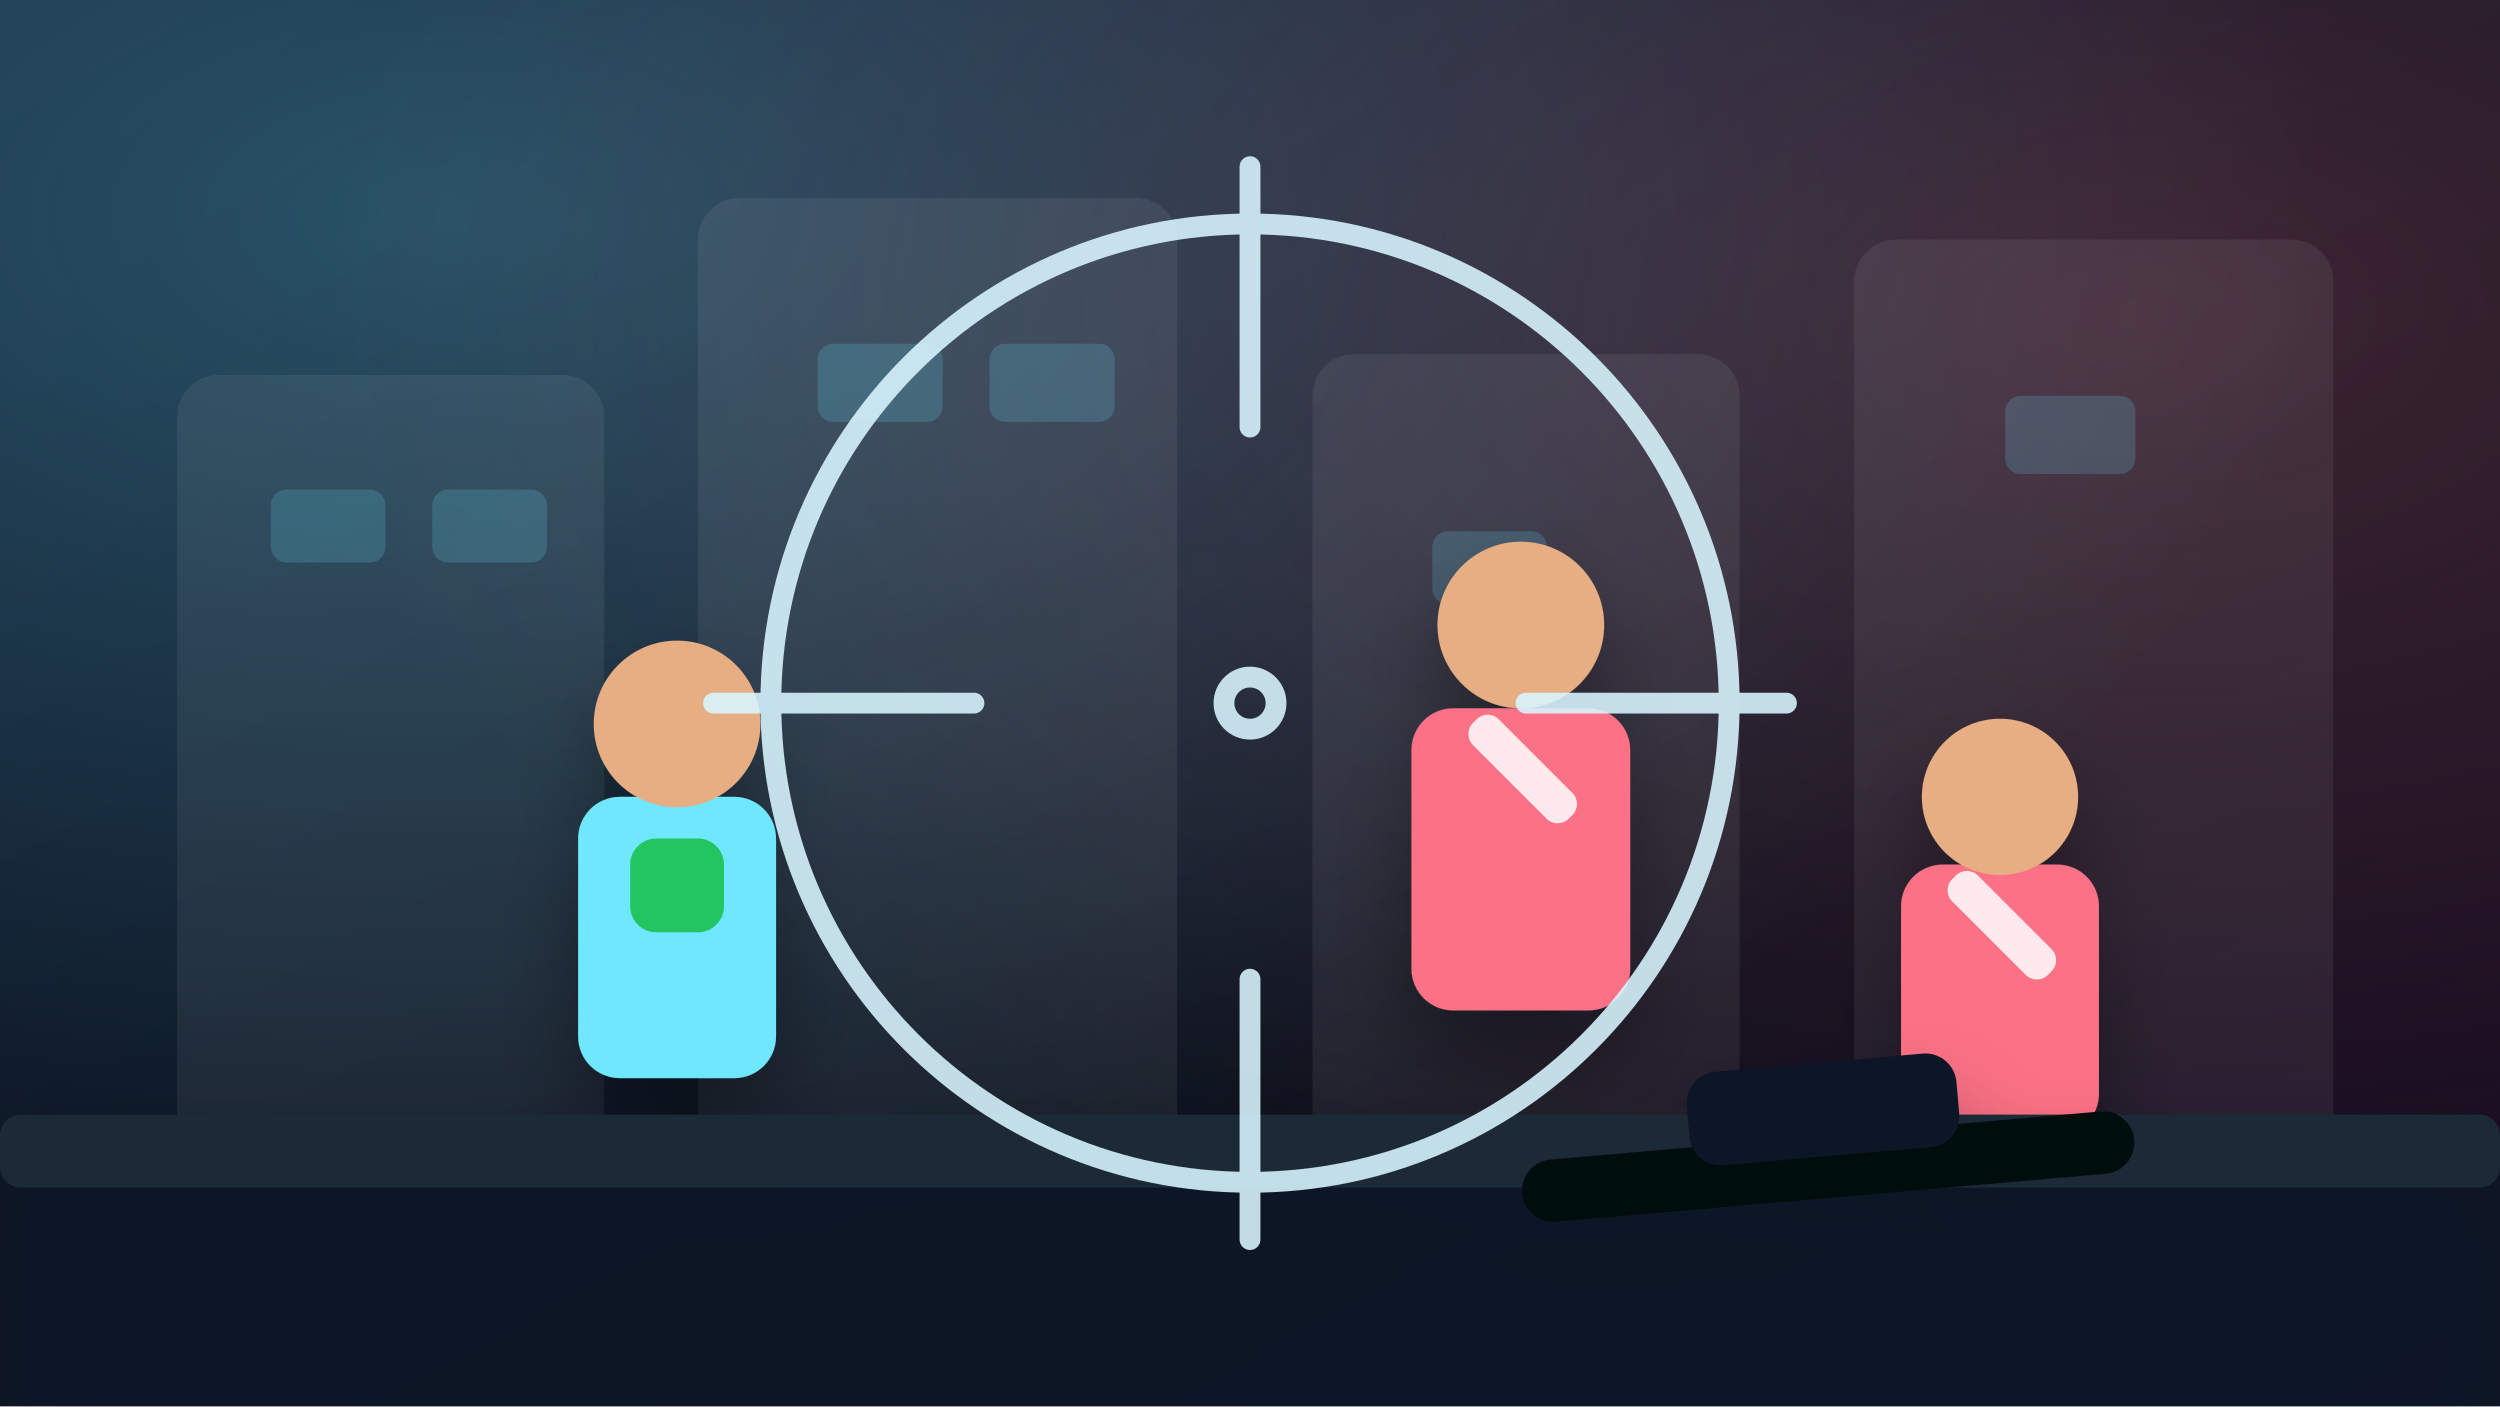
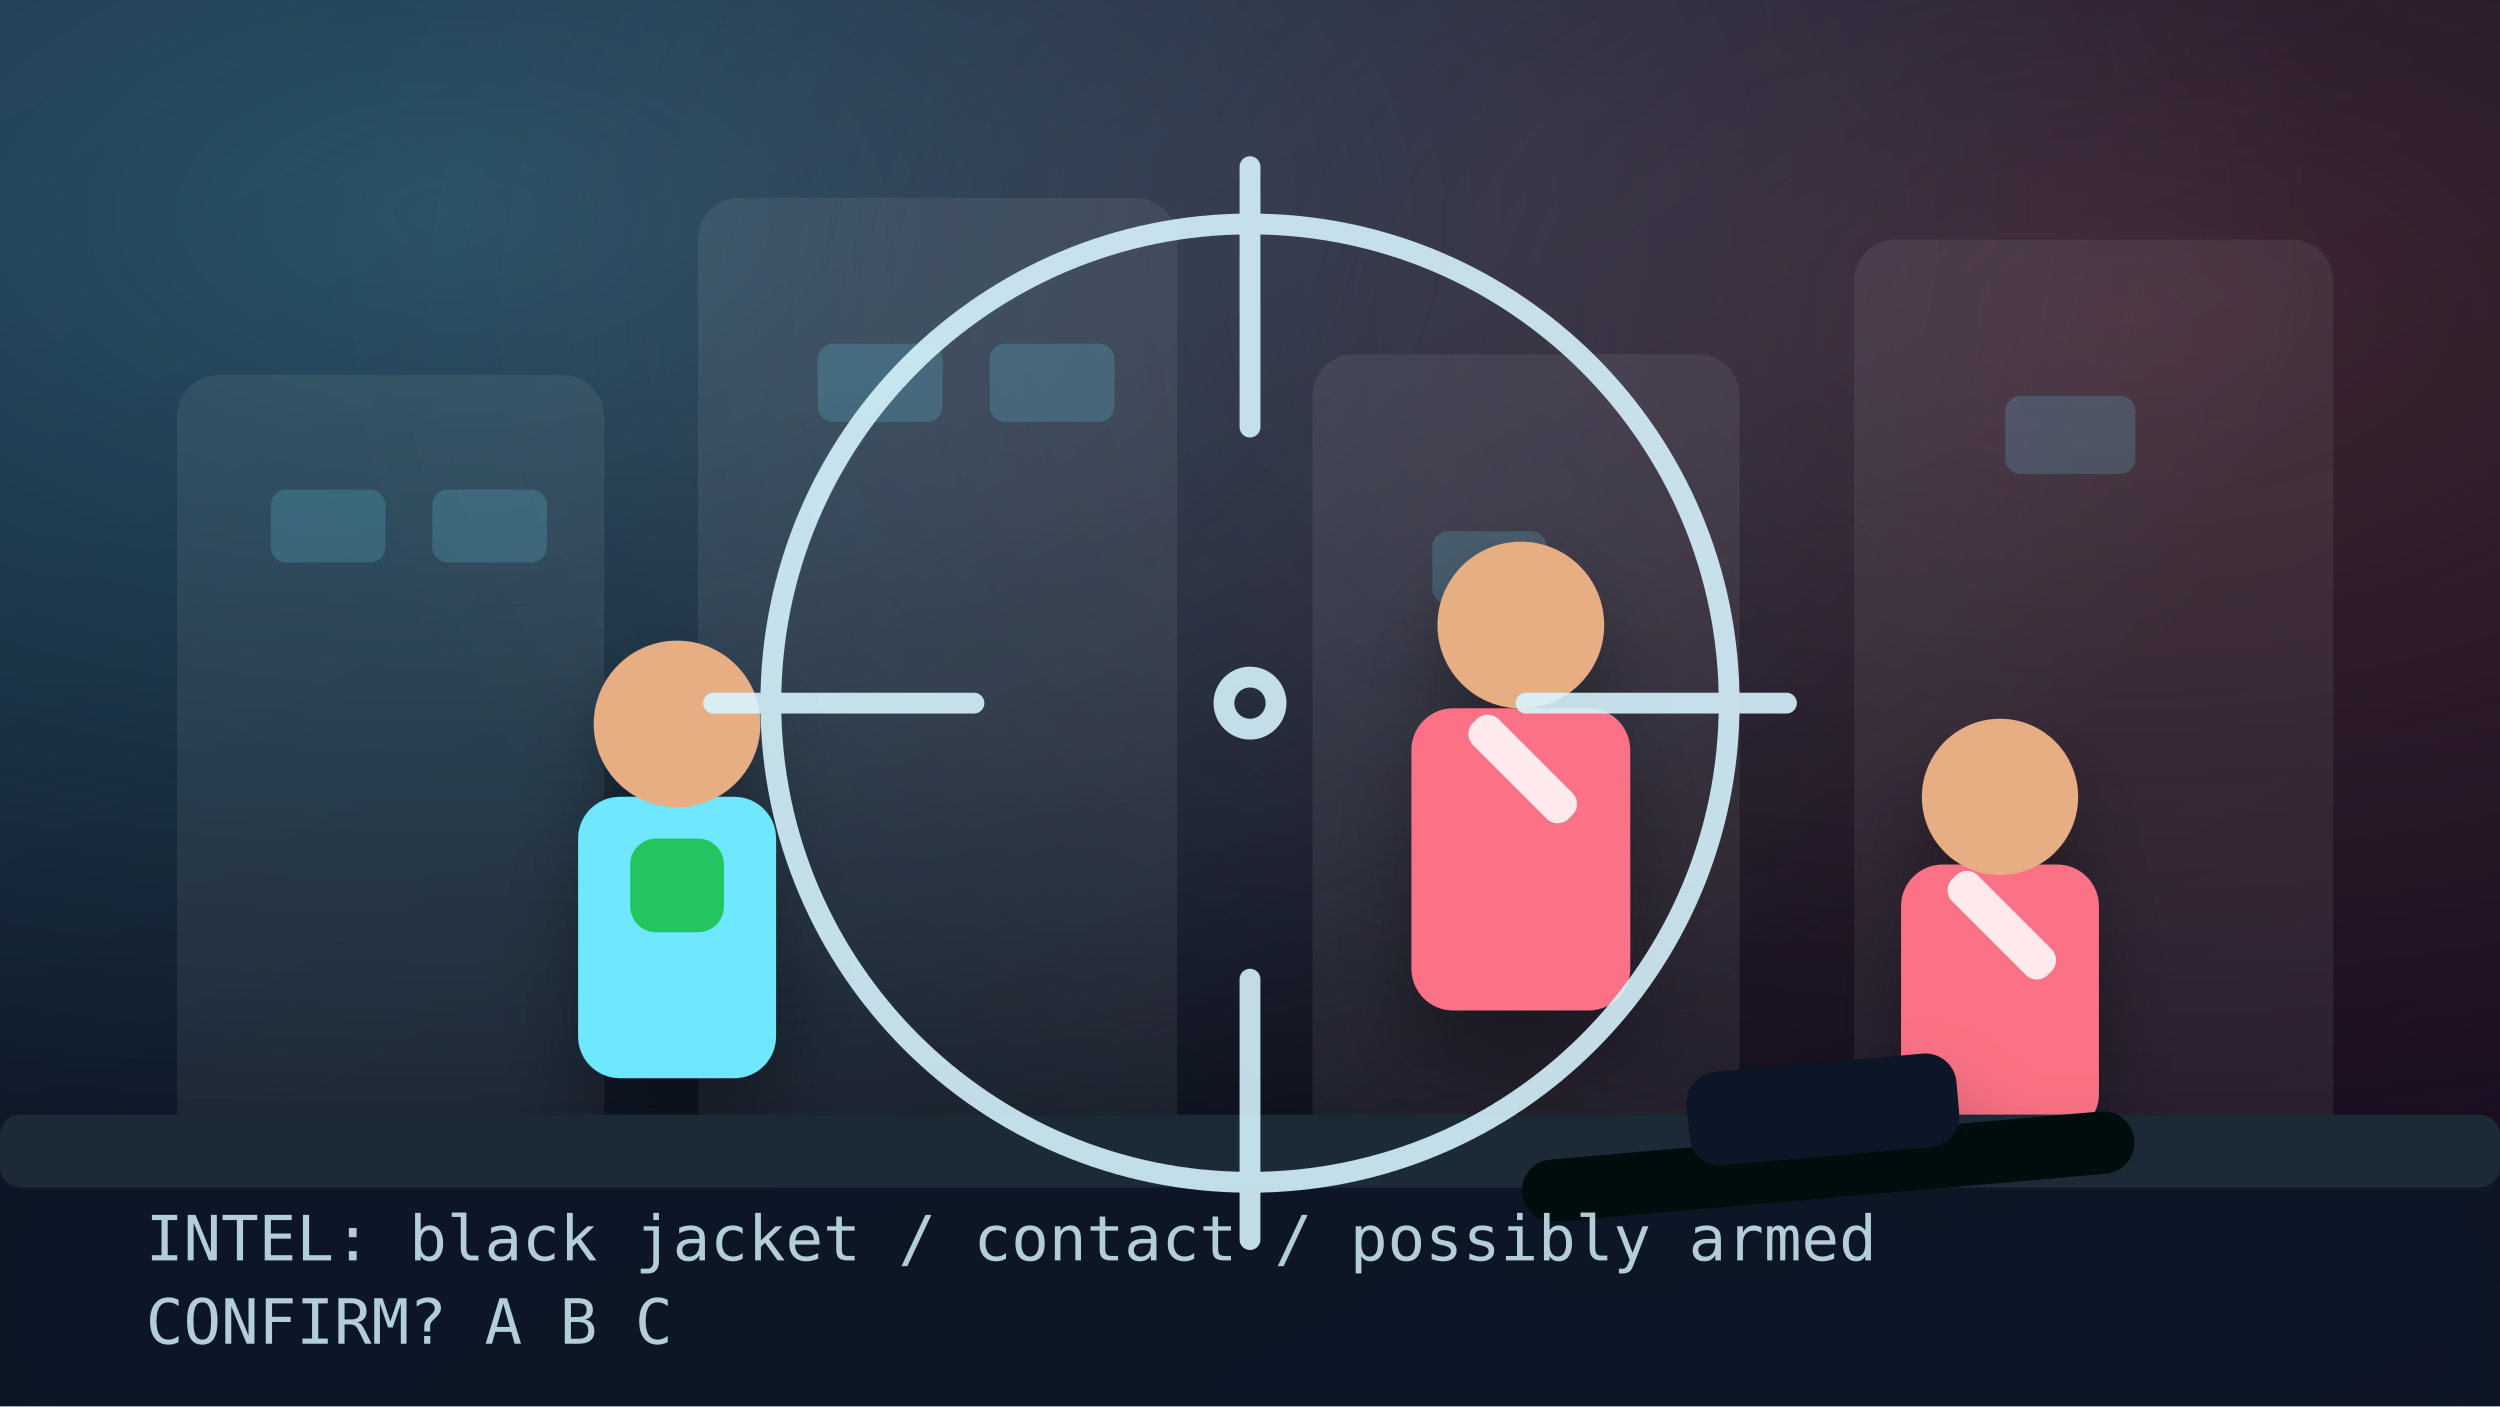
<svg xmlns="http://www.w3.org/2000/svg" viewBox="0 0 480 270" preserveAspectRatio="xMidYMid slice" role="img" aria-label="Rescue Marksman preview">
  <defs>
    <linearGradient id="bg" x1="0" y1="0" x2="1" y2="1">
      <stop offset="0%" stop-color="#101b31" />
      <stop offset="62%" stop-color="#090e1a" />
      <stop offset="100%" stop-color="#16091f" />
    </linearGradient>
    <radialGradient id="glowA" cx="0.18" cy="0.15" r="0.75">
      <stop offset="0%" stop-color="#6ee7ff" stop-opacity="0.28" />
      <stop offset="100%" stop-color="#6ee7ff" stop-opacity="0" />
    </radialGradient>
    <radialGradient id="glowB" cx="0.85" cy="0.22" r="0.72">
      <stop offset="0%" stop-color="#fb7185" stop-opacity="0.22" />
      <stop offset="100%" stop-color="#fb7185" stop-opacity="0" />
    </radialGradient>
    <filter id="shadow" x="-35%" y="-35%" width="170%" height="170%">
      <feDropShadow dx="0" dy="10" stdDeviation="8" flood-color="#000" flood-opacity="0.34" />
    </filter>
  </defs>
  <rect width="480" height="270" fill="url(#bg)" />
  <rect width="480" height="270" fill="url(#glowA)" />
  <rect width="480" height="270" fill="url(#glowB)" />
  <g fill="rgba(255,255,255,0.07)">
    <rect x="34" y="72" width="82" height="154" rx="8" />
    <rect x="134" y="38" width="92" height="188" rx="8" />
    <rect x="252" y="68" width="82" height="158" rx="8" />
    <rect x="356" y="46" width="92" height="180" rx="8" />
  </g>
  <g fill="rgba(110,231,255,0.18)">
    <rect x="52" y="94" width="22" height="14" rx="3" />
    <rect x="83" y="94" width="22" height="14" rx="3" />
    <rect x="157" y="66" width="24" height="15" rx="3" />
    <rect x="190" y="66" width="24" height="15" rx="3" />
    <rect x="275" y="102" width="22" height="14" rx="3" />
    <rect x="385" y="76" width="25" height="15" rx="3" />
  </g>
  <g filter="url(#shadow)">
    <g transform="translate(130 165)">
      <rect x="-19" y="-12" width="38" height="54" rx="8" fill="#6ee7ff" />
      <circle cx="0" cy="-26" r="16" fill="#e7ad83" />
      <rect x="-9" y="-4" width="18" height="18" rx="5" fill="#22c55e" />
    </g>
    <g transform="translate(292 148)">
      <rect x="-21" y="-12" width="42" height="58" rx="8" fill="#fb7185" />
      <circle cx="0" cy="-28" r="16" fill="#e7ad83" />
      <rect x="-13" y="-4" width="26" height="7" rx="3" fill="#ffffff" opacity="0.85" transform="rotate(45)" />
    </g>
    <g transform="translate(384 178)">
      <rect x="-19" y="-12" width="38" height="52" rx="8" fill="#fb7185" />
      <circle cx="0" cy="-25" r="15" fill="#e7ad83" />
      <rect x="-13" y="-4" width="26" height="7" rx="3" fill="#ffffff" opacity="0.85" transform="rotate(45)" />
    </g>
  </g>
  <g filter="url(#shadow)">
    <rect x="0" y="222" width="480" height="48" fill="#101827" opacity="0.92" />
    <rect x="0" y="214" width="480" height="14" rx="4" fill="#1f2937" />
    <rect x="292" y="218" width="118" height="12" rx="6" fill="#06080d" transform="rotate(-5 351 224)" />
    <rect x="324" y="204" width="52" height="18" rx="6" fill="#111827" transform="rotate(-5 350 213)" />
  </g>
  <g fill="none" stroke="#d8f6ff" stroke-width="4" stroke-linecap="round" opacity="0.88">
    <circle cx="240" cy="135" r="92" />
    <circle cx="240" cy="135" r="5" />
    <line x1="240" y1="32" x2="240" y2="82" />
    <line x1="240" y1="188" x2="240" y2="238" />
    <line x1="137" y1="135" x2="187" y2="135" />
    <line x1="293" y1="135" x2="343" y2="135" />
  </g>
+   <g fill="#d8f6ff" opacity="0.82" font-family="ui-monospace, monospace" font-size="12">
+     <text x="28" y="242">INTEL: black jacket / contact / possibly armed</text>
+     <text x="28" y="258">CONFIRM?  A  B  C</text>
+   </g>
</svg>
